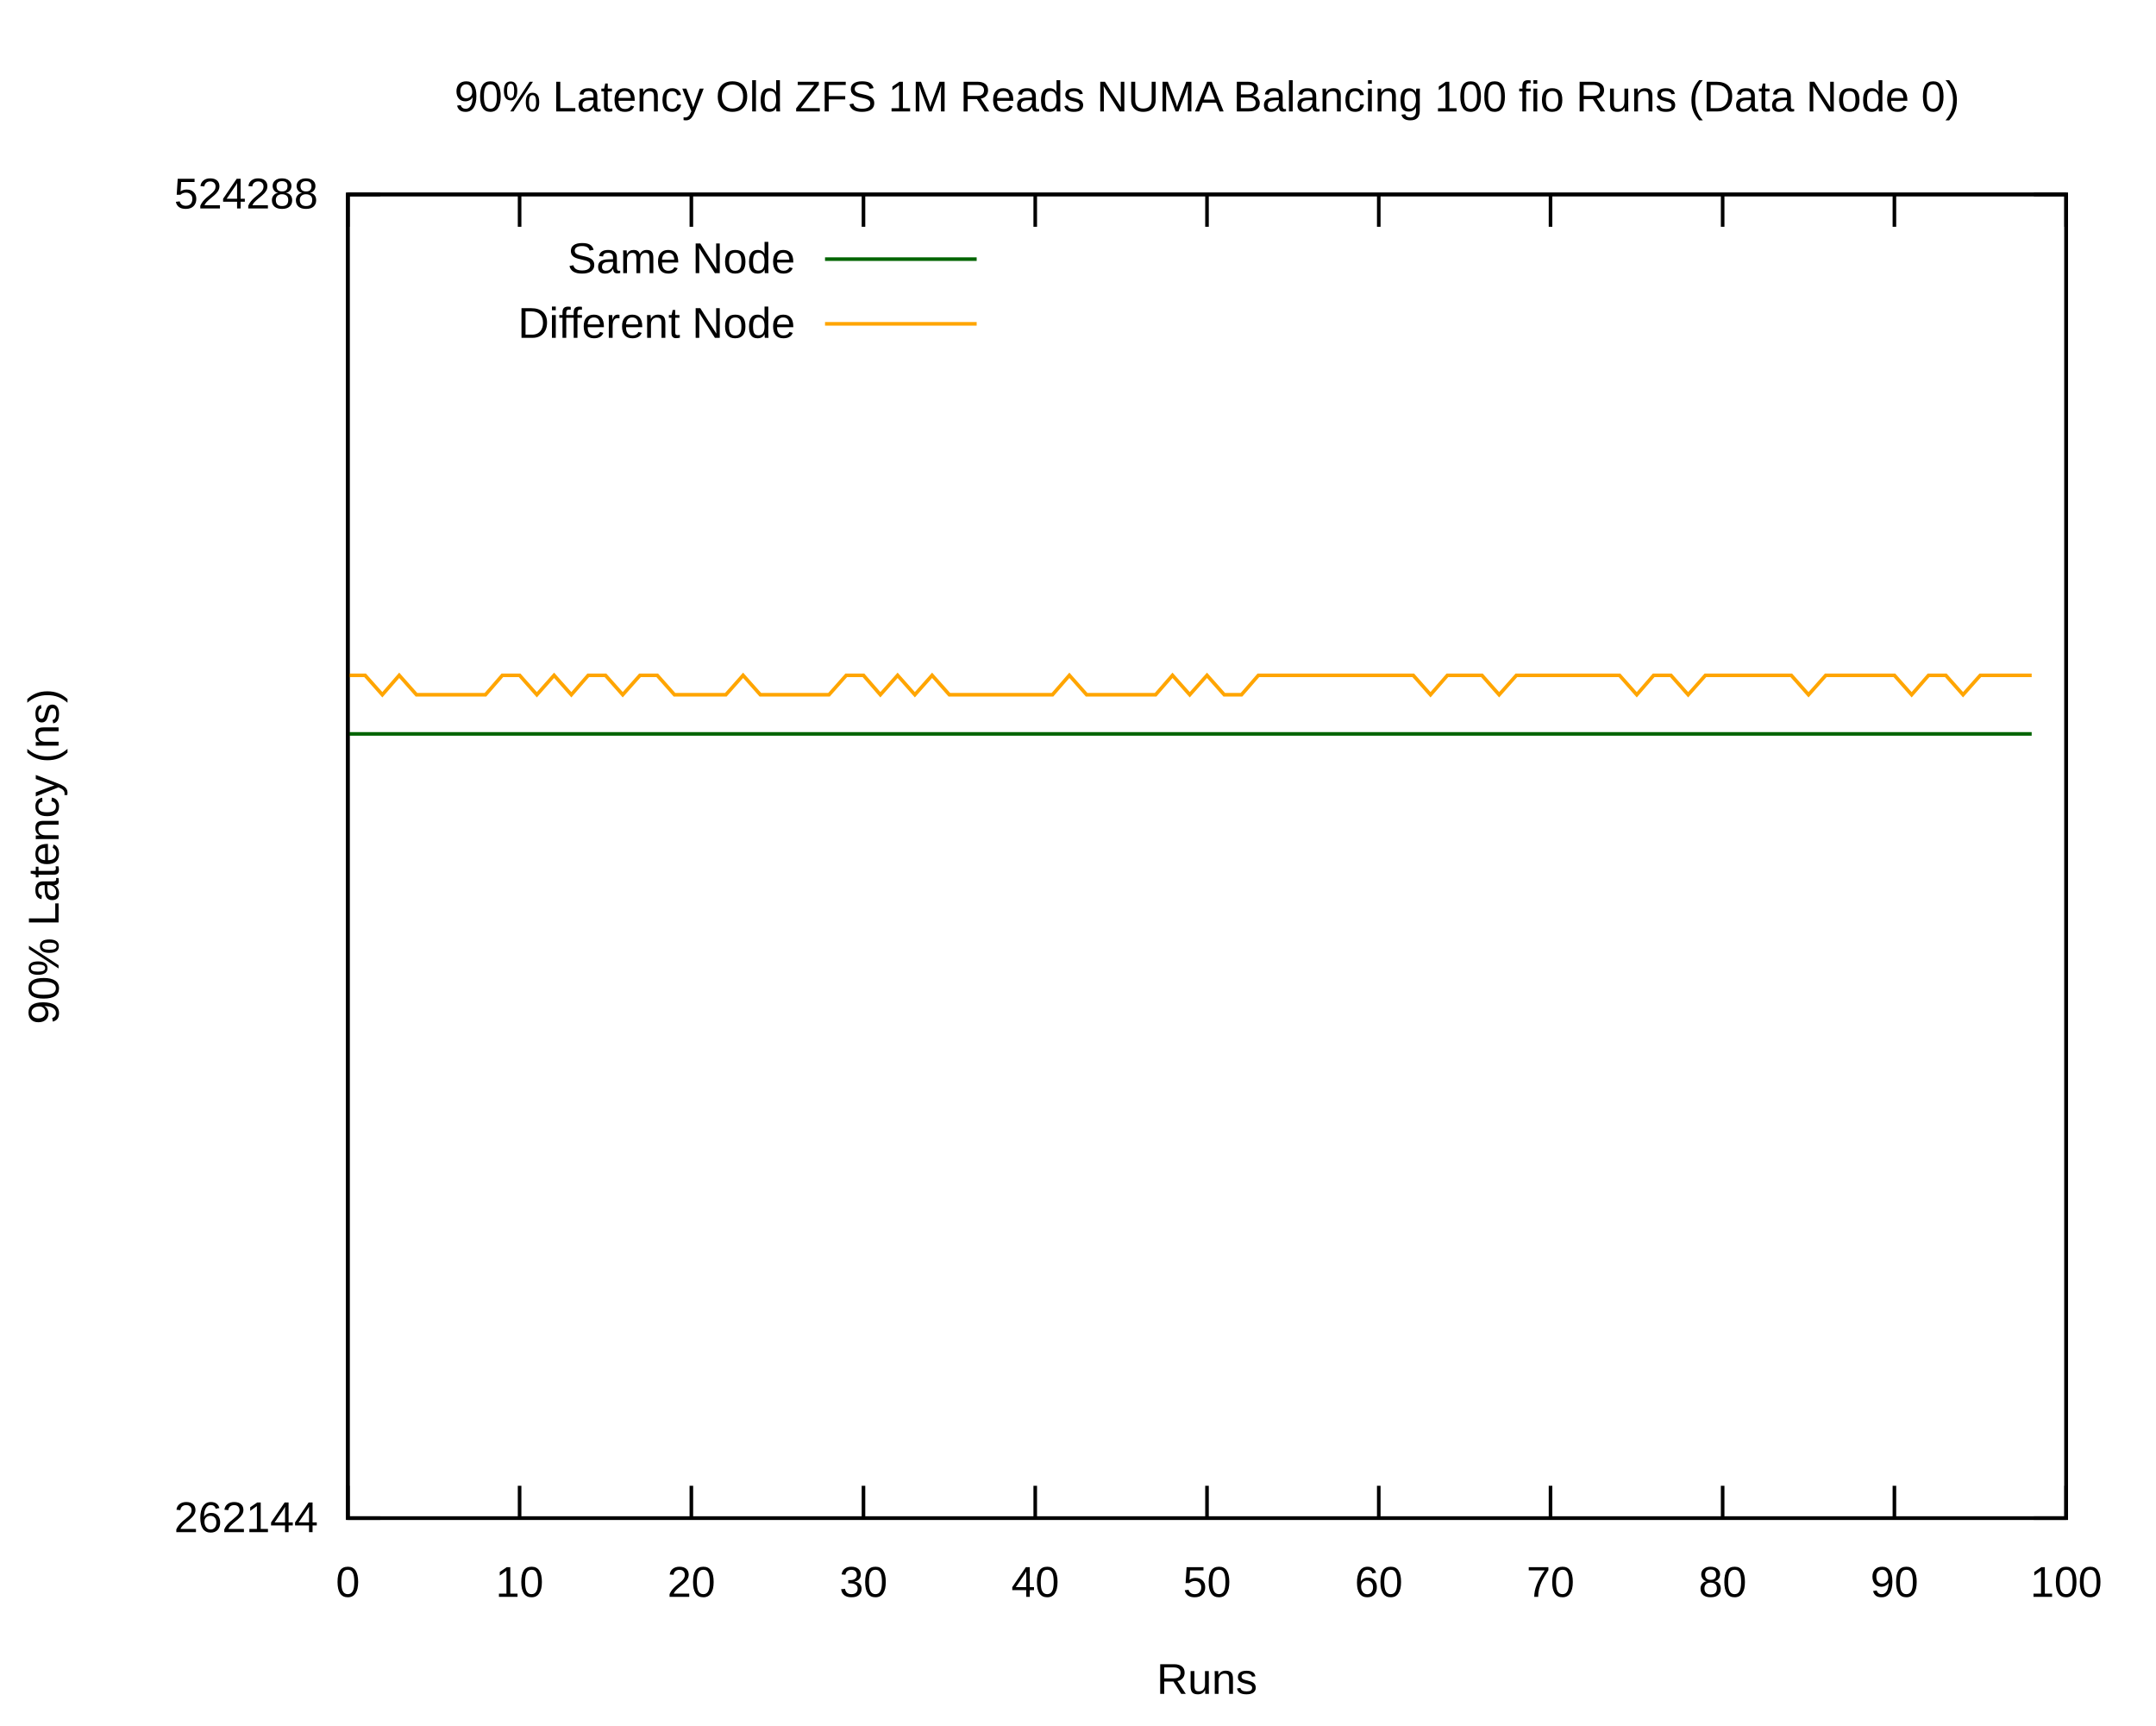
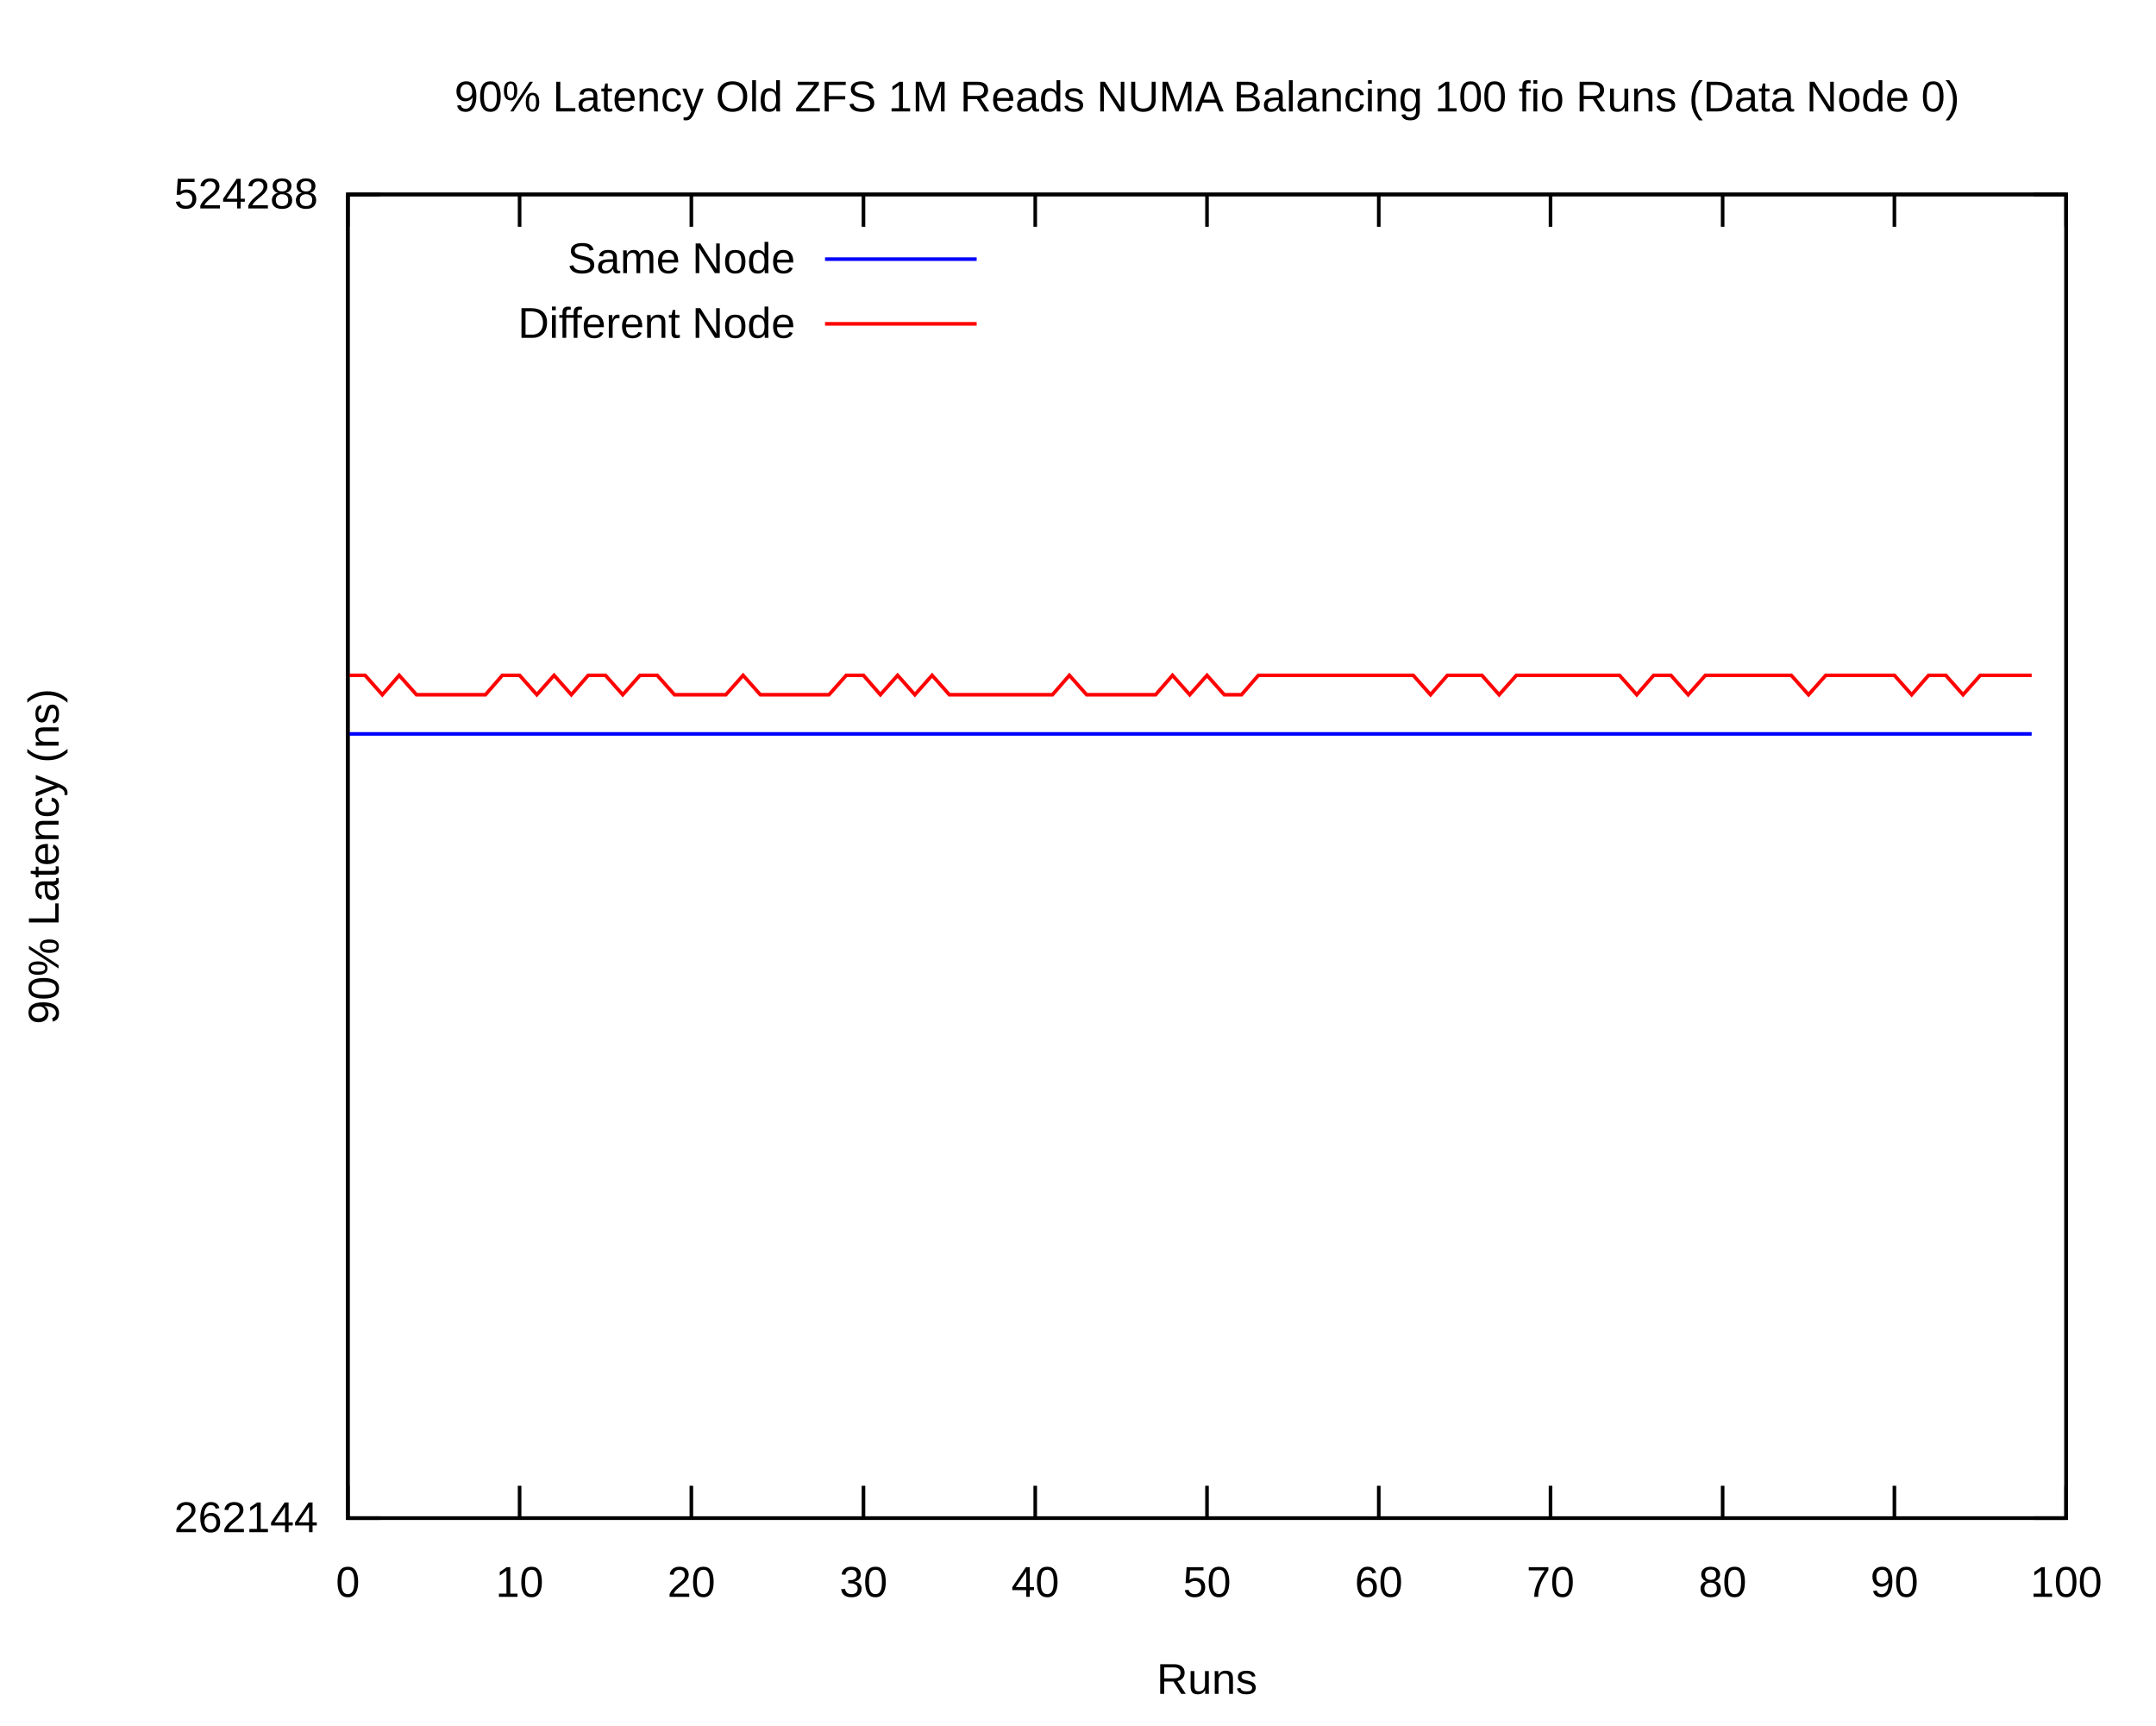
<svg xmlns="http://www.w3.org/2000/svg" xmlns:xlink="http://www.w3.org/1999/xlink" width="600" height="480" viewBox="0 0 600 480">
  <g id="gnuplot_canvas">
    <rect x="0" y="0" width="600" height="480" fill="none" />
    <defs>
      <circle id="gpDot" r="0.5" stroke-width="0.5" />
      <path id="gpPt0" stroke-width="0.222" stroke="currentColor" d="M-1,0 h2 M0,-1 v2" />
      <path id="gpPt1" stroke-width="0.222" stroke="currentColor" d="M-1,-1 L1,1 M1,-1 L-1,1" />
      <path id="gpPt2" stroke-width="0.222" stroke="currentColor" d="M-1,0 L1,0 M0,-1 L0,1 M-1,-1 L1,1 M-1,1 L1,-1" />
      <rect id="gpPt3" stroke-width="0.222" stroke="currentColor" x="-1" y="-1" width="2" height="2" />
      <rect id="gpPt4" stroke-width="0.222" stroke="currentColor" fill="currentColor" x="-1" y="-1" width="2" height="2" />
      <circle id="gpPt5" stroke-width="0.222" stroke="currentColor" cx="0" cy="0" r="1" />
      <use xlink:href="#gpPt5" id="gpPt6" fill="currentColor" stroke="none" />
      <path id="gpPt7" stroke-width="0.222" stroke="currentColor" d="M0,-1.33 L-1.33,0.67 L1.33,0.67 z" />
      <use xlink:href="#gpPt7" id="gpPt8" fill="currentColor" stroke="none" />
      <use xlink:href="#gpPt7" id="gpPt9" stroke="currentColor" transform="rotate(180)" />
      <use xlink:href="#gpPt9" id="gpPt10" fill="currentColor" stroke="none" />
      <use xlink:href="#gpPt3" id="gpPt11" stroke="currentColor" transform="rotate(45)" />
      <use xlink:href="#gpPt11" id="gpPt12" fill="currentColor" stroke="none" />
      <path id="gpPt13" stroke-width="0.222" stroke="currentColor" d="M0,1.330 L1.265,0.411 L0.782,-1.067 L-0.782,-1.076 L-1.265,0.411 z" />
      <use xlink:href="#gpPt13" id="gpPt14" fill="currentColor" stroke="none" />
      <filter id="textbox" filterUnits="objectBoundingBox" x="0" y="0" height="1" width="1">
        <feFlood flood-color="white" flood-opacity="1" result="bgnd" />
        <feComposite in="SourceGraphic" in2="bgnd" operator="atop" />
      </filter>
      <filter id="greybox" filterUnits="objectBoundingBox" x="0" y="0" height="1" width="1">
        <feFlood flood-color="lightgrey" flood-opacity="1" result="grey" />
        <feComposite in="SourceGraphic" in2="grey" operator="atop" />
      </filter>
    </defs>
    <g fill="none" color="white" stroke="currentColor" stroke-width="1.00" stroke-linecap="butt" stroke-linejoin="miter">
</g>
    <g fill="none" color="black" stroke="currentColor" stroke-width="1.00" stroke-linecap="butt" stroke-linejoin="miter">
      <path stroke="black" d="M96.8,422.4 L105.8,422.4 M575.0,422.4 L566.0,422.4  " />
      <g transform="translate(88.5,426.3)" stroke="none" fill="black" font-family="Arial" font-size="12.00" text-anchor="end">
        <text>
          <tspan font-family="Arial"> 262144</tspan>
        </text>
      </g>
    </g>
    <g fill="none" color="black" stroke="currentColor" stroke-width="1.00" stroke-linecap="butt" stroke-linejoin="miter">
      <path stroke="black" d="M96.8,54.1 L105.8,54.1 M575.0,54.1 L566.0,54.1  " />
      <g transform="translate(88.5,58.0)" stroke="none" fill="black" font-family="Arial" font-size="12.00" text-anchor="end">
        <text>
          <tspan font-family="Arial"> 524288</tspan>
        </text>
      </g>
    </g>
    <g fill="none" color="black" stroke="currentColor" stroke-width="1.00" stroke-linecap="butt" stroke-linejoin="miter">
      <path stroke="black" d="M96.8,422.4 L96.8,413.4 M96.8,54.1 L96.8,63.1  " />
      <g transform="translate(96.8,444.3)" stroke="none" fill="black" font-family="Arial" font-size="12.00" text-anchor="middle">
        <text>
          <tspan font-family="Arial"> 0</tspan>
        </text>
      </g>
    </g>
    <g fill="none" color="black" stroke="currentColor" stroke-width="1.00" stroke-linecap="butt" stroke-linejoin="miter">
      <path stroke="black" d="M144.6,422.4 L144.6,413.4 M144.6,54.1 L144.6,63.1  " />
      <g transform="translate(144.6,444.3)" stroke="none" fill="black" font-family="Arial" font-size="12.00" text-anchor="middle">
        <text>
          <tspan font-family="Arial"> 10</tspan>
        </text>
      </g>
    </g>
    <g fill="none" color="black" stroke="currentColor" stroke-width="1.00" stroke-linecap="butt" stroke-linejoin="miter">
      <path stroke="black" d="M192.4,422.4 L192.4,413.4 M192.4,54.1 L192.4,63.1  " />
      <g transform="translate(192.4,444.3)" stroke="none" fill="black" font-family="Arial" font-size="12.00" text-anchor="middle">
        <text>
          <tspan font-family="Arial"> 20</tspan>
        </text>
      </g>
    </g>
    <g fill="none" color="black" stroke="currentColor" stroke-width="1.00" stroke-linecap="butt" stroke-linejoin="miter">
      <path stroke="black" d="M240.3,422.4 L240.3,413.4 M240.3,54.1 L240.3,63.1  " />
      <g transform="translate(240.3,444.3)" stroke="none" fill="black" font-family="Arial" font-size="12.00" text-anchor="middle">
        <text>
          <tspan font-family="Arial"> 30</tspan>
        </text>
      </g>
    </g>
    <g fill="none" color="black" stroke="currentColor" stroke-width="1.00" stroke-linecap="butt" stroke-linejoin="miter">
      <path stroke="black" d="M288.1,422.4 L288.1,413.4 M288.1,54.1 L288.1,63.1  " />
      <g transform="translate(288.1,444.3)" stroke="none" fill="black" font-family="Arial" font-size="12.00" text-anchor="middle">
        <text>
          <tspan font-family="Arial"> 40</tspan>
        </text>
      </g>
    </g>
    <g fill="none" color="black" stroke="currentColor" stroke-width="1.00" stroke-linecap="butt" stroke-linejoin="miter">
      <path stroke="black" d="M335.9,422.4 L335.9,413.4 M335.9,54.1 L335.9,63.1  " />
      <g transform="translate(335.9,444.3)" stroke="none" fill="black" font-family="Arial" font-size="12.00" text-anchor="middle">
        <text>
          <tspan font-family="Arial"> 50</tspan>
        </text>
      </g>
    </g>
    <g fill="none" color="black" stroke="currentColor" stroke-width="1.00" stroke-linecap="butt" stroke-linejoin="miter">
      <path stroke="black" d="M383.7,422.4 L383.7,413.4 M383.7,54.1 L383.7,63.1  " />
      <g transform="translate(383.7,444.3)" stroke="none" fill="black" font-family="Arial" font-size="12.00" text-anchor="middle">
        <text>
          <tspan font-family="Arial"> 60</tspan>
        </text>
      </g>
    </g>
    <g fill="none" color="black" stroke="currentColor" stroke-width="1.00" stroke-linecap="butt" stroke-linejoin="miter">
      <path stroke="black" d="M431.5,422.4 L431.5,413.4 M431.5,54.1 L431.5,63.1  " />
      <g transform="translate(431.5,444.3)" stroke="none" fill="black" font-family="Arial" font-size="12.00" text-anchor="middle">
        <text>
          <tspan font-family="Arial"> 70</tspan>
        </text>
      </g>
    </g>
    <g fill="none" color="black" stroke="currentColor" stroke-width="1.00" stroke-linecap="butt" stroke-linejoin="miter">
      <path stroke="black" d="M479.4,422.4 L479.4,413.4 M479.4,54.1 L479.4,63.1  " />
      <g transform="translate(479.4,444.3)" stroke="none" fill="black" font-family="Arial" font-size="12.00" text-anchor="middle">
        <text>
          <tspan font-family="Arial"> 80</tspan>
        </text>
      </g>
    </g>
    <g fill="none" color="black" stroke="currentColor" stroke-width="1.00" stroke-linecap="butt" stroke-linejoin="miter">
      <path stroke="black" d="M527.2,422.4 L527.2,413.4 M527.2,54.1 L527.2,63.1  " />
      <g transform="translate(527.2,444.3)" stroke="none" fill="black" font-family="Arial" font-size="12.00" text-anchor="middle">
        <text>
          <tspan font-family="Arial"> 90</tspan>
        </text>
      </g>
    </g>
    <g fill="none" color="black" stroke="currentColor" stroke-width="1.00" stroke-linecap="butt" stroke-linejoin="miter">
      <path stroke="black" d="M575.0,422.4 L575.0,413.4 M575.0,54.1 L575.0,63.1  " />
      <g transform="translate(575.0,444.3)" stroke="none" fill="black" font-family="Arial" font-size="12.00" text-anchor="middle">
        <text>
          <tspan font-family="Arial"> 100</tspan>
        </text>
      </g>
    </g>
    <g fill="none" color="black" stroke="currentColor" stroke-width="1.00" stroke-linecap="butt" stroke-linejoin="miter">
</g>
    <g fill="none" color="black" stroke="currentColor" stroke-width="1.00" stroke-linecap="butt" stroke-linejoin="miter">
      <path stroke="black" d="M96.8,54.1 L96.8,422.4 L575.0,422.4 L575.0,54.1 L96.8,54.1 Z  " />
    </g>
    <g fill="none" color="black" stroke="currentColor" stroke-width="1.00" stroke-linecap="butt" stroke-linejoin="miter">
      <g transform="translate(16.3,238.3) rotate(270)" stroke="none" fill="black" font-family="Arial" font-size="12.00" text-anchor="middle">
        <text>
          <tspan font-family="Arial">90% Latency (ns)</tspan>
        </text>
      </g>
    </g>
    <g fill="none" color="black" stroke="currentColor" stroke-width="1.00" stroke-linecap="butt" stroke-linejoin="miter">
      <g transform="translate(335.9,471.3)" stroke="none" fill="black" font-family="Arial" font-size="12.00" text-anchor="middle">
        <text>
          <tspan font-family="Arial">Runs</tspan>
        </text>
      </g>
    </g>
    <g fill="none" color="black" stroke="currentColor" stroke-width="1.00" stroke-linecap="butt" stroke-linejoin="miter">
      <g transform="translate(335.9,31.0)" stroke="none" fill="black" font-family="Arial" font-size="12.00" text-anchor="middle">
        <text>
          <tspan font-family="Arial">90% Latency Old ZFS 1M Reads NUMA Balancing 100 fio Runs (Data Node 0)</tspan>
        </text>
      </g>
    </g>
    <g id="gnuplot_plot_1">
      <g fill="none" color="black" stroke="currentColor" stroke-width="1.00" stroke-linecap="butt" stroke-linejoin="miter">
        <g transform="translate(221.3,76.0)" stroke="none" fill="black" font-family="Arial" font-size="12.00" text-anchor="end">
          <text>
            <tspan font-family="Arial">Same Node</tspan>
          </text>
        </g>
      </g>
      <g fill="none" color="black" stroke="currentColor" stroke-width="1.00" stroke-linecap="butt" stroke-linejoin="miter">
-         <path stroke="rgb(  0, 100,   0)" d="M229.6,72.1 L271.8,72.1 M96.8,204.2 L101.6,204.2 L106.4,204.2 L111.1,204.2 L115.9,204.2 L120.7,204.2   L125.5,204.2 L130.3,204.2 L135.1,204.2 L139.8,204.2 L144.6,204.2 L149.4,204.2 L154.2,204.2 L159.0,204.2   L163.7,204.2 L168.5,204.2 L173.3,204.2 L178.1,204.2 L182.9,204.2 L187.7,204.2 L192.4,204.2 L197.2,204.2   L202.0,204.2 L206.8,204.2 L211.6,204.2 L216.4,204.2 L221.1,204.2 L225.9,204.2 L230.7,204.2 L235.5,204.2   L240.3,204.2 L245.0,204.2 L249.8,204.2 L254.6,204.2 L259.4,204.2 L264.2,204.2 L269.0,204.2 L273.7,204.2   L278.5,204.2 L283.3,204.2 L288.1,204.2 L292.9,204.2 L297.6,204.2 L302.4,204.2 L307.2,204.2 L312.0,204.2   L316.8,204.2 L321.6,204.2 L326.3,204.2 L331.1,204.2 L335.9,204.2 L340.7,204.2 L345.5,204.2 L350.2,204.2   L355.0,204.2 L359.8,204.2 L364.6,204.2 L369.4,204.2 L374.2,204.2 L378.9,204.2 L383.7,204.2 L388.5,204.2   L393.3,204.2 L398.1,204.2 L402.8,204.2 L407.6,204.2 L412.4,204.2 L417.2,204.2 L422.0,204.2 L426.8,204.2   L431.5,204.2 L436.3,204.2 L441.1,204.2 L445.9,204.2 L450.7,204.2 L455.5,204.2 L460.2,204.2 L465.0,204.2   L469.8,204.2 L474.6,204.2 L479.4,204.2 L484.1,204.2 L488.9,204.2 L493.7,204.2 L498.5,204.2 L503.3,204.2   L508.1,204.2 L512.8,204.2 L517.6,204.2 L522.4,204.2 L527.2,204.2 L532.0,204.2 L536.7,204.2 L541.5,204.2   L546.3,204.2 L551.1,204.2 L555.9,204.2 L560.7,204.2 L565.4,204.2  " />
+         <path stroke="rgb(  0,   0, 255)" d="M229.6,72.1 L271.8,72.1 M96.8,204.2 L101.6,204.2 L106.4,204.2 L111.1,204.2 L115.9,204.2 L120.7,204.2   L125.5,204.2 L130.3,204.2 L135.1,204.2 L139.8,204.2 L144.6,204.2 L149.4,204.2 L154.2,204.2 L159.0,204.2   L163.7,204.2 L168.5,204.2 L173.3,204.2 L178.1,204.2 L182.9,204.2 L187.7,204.2 L192.4,204.2 L197.2,204.2   L202.0,204.2 L206.8,204.2 L211.6,204.2 L216.4,204.2 L221.1,204.2 L225.9,204.2 L230.7,204.2 L235.5,204.2   L240.3,204.2 L245.0,204.2 L249.8,204.2 L254.6,204.2 L259.4,204.2 L264.2,204.2 L269.0,204.2 L273.7,204.2   L278.5,204.2 L283.3,204.2 L288.1,204.2 L292.9,204.2 L297.6,204.2 L302.4,204.2 L307.2,204.2 L312.0,204.2   L316.8,204.2 L321.6,204.2 L326.3,204.2 L331.1,204.2 L335.9,204.2 L340.7,204.2 L345.5,204.2 L350.2,204.2   L355.0,204.2 L359.8,204.2 L364.6,204.2 L369.4,204.2 L374.2,204.2 L378.9,204.2 L383.7,204.2 L388.5,204.2   L393.3,204.2 L398.1,204.2 L402.8,204.2 L407.6,204.2 L412.4,204.2 L417.2,204.2 L422.0,204.2 L426.8,204.2   L431.5,204.2 L436.3,204.2 L441.1,204.2 L445.9,204.2 L450.7,204.2 L455.5,204.2 L460.2,204.2 L465.0,204.2   L469.8,204.2 L474.6,204.2 L479.4,204.2 L484.1,204.2 L488.9,204.2 L493.7,204.2 L498.5,204.2 L503.3,204.2   L508.1,204.2 L512.8,204.2 L517.6,204.2 L522.4,204.2 L527.2,204.2 L532.0,204.2 L536.7,204.2 L541.5,204.2   L546.3,204.2 L551.1,204.2 L555.9,204.2 L560.7,204.2 L565.4,204.2  " />
      </g>
    </g>
    <g id="gnuplot_plot_2">
      <g fill="none" color="black" stroke="currentColor" stroke-width="1.00" stroke-linecap="butt" stroke-linejoin="miter">
        <g transform="translate(221.3,94.0)" stroke="none" fill="black" font-family="Arial" font-size="12.00" text-anchor="end">
          <text>
            <tspan font-family="Arial">Different Node</tspan>
          </text>
        </g>
      </g>
      <g fill="none" color="black" stroke="currentColor" stroke-width="1.00" stroke-linecap="butt" stroke-linejoin="miter">
-         <path stroke="rgb(255, 165,   0)" d="M229.6,90.1 L271.8,90.1 M96.8,187.9 L101.6,187.9 L106.4,193.3 L111.1,187.9 L115.9,193.3 L120.7,193.3   L125.5,193.3 L130.3,193.3 L135.1,193.3 L139.8,187.9 L144.6,187.9 L149.4,193.3 L154.2,187.9 L159.0,193.3   L163.7,187.9 L168.5,187.9 L173.3,193.3 L178.1,187.9 L182.9,187.9 L187.7,193.3 L192.4,193.3 L197.2,193.3   L202.0,193.3 L206.8,187.9 L211.6,193.3 L216.4,193.3 L221.1,193.3 L225.9,193.3 L230.7,193.3 L235.5,187.9   L240.3,187.9 L245.0,193.3 L249.8,187.9 L254.6,193.3 L259.4,187.9 L264.2,193.3 L269.0,193.3 L273.7,193.3   L278.5,193.3 L283.3,193.3 L288.1,193.3 L292.9,193.3 L297.6,187.9 L302.4,193.3 L307.2,193.3 L312.0,193.3   L316.8,193.3 L321.6,193.3 L326.3,187.9 L331.1,193.3 L335.9,187.9 L340.7,193.3 L345.5,193.3 L350.2,187.9   L355.0,187.9 L359.8,187.9 L364.6,187.9 L369.4,187.9 L374.2,187.9 L378.9,187.9 L383.7,187.9 L388.5,187.9   L393.3,187.9 L398.1,193.3 L402.8,187.9 L407.6,187.9 L412.4,187.9 L417.2,193.3 L422.0,187.9 L426.8,187.9   L431.5,187.9 L436.3,187.9 L441.1,187.9 L445.9,187.9 L450.7,187.9 L455.5,193.3 L460.2,187.9 L465.0,187.9   L469.8,193.3 L474.6,187.9 L479.4,187.9 L484.1,187.9 L488.9,187.9 L493.7,187.9 L498.5,187.9 L503.3,193.3   L508.1,187.9 L512.8,187.9 L517.6,187.9 L522.4,187.9 L527.2,187.9 L532.0,193.3 L536.7,187.9 L541.5,187.9   L546.3,193.3 L551.1,187.9 L555.9,187.9 L560.7,187.9 L565.4,187.9  " />
+         <path stroke="rgb(255,   0,   0)" d="M229.6,90.1 L271.8,90.1 M96.8,187.9 L101.6,187.9 L106.4,193.3 L111.1,187.9 L115.9,193.3 L120.7,193.3   L125.5,193.3 L130.3,193.3 L135.1,193.3 L139.8,187.9 L144.6,187.9 L149.4,193.3 L154.2,187.9 L159.0,193.3   L163.7,187.9 L168.5,187.9 L173.3,193.3 L178.1,187.9 L182.9,187.9 L187.7,193.3 L192.4,193.3 L197.2,193.3   L202.0,193.3 L206.8,187.9 L211.6,193.3 L216.4,193.3 L221.1,193.3 L225.9,193.3 L230.7,193.3 L235.5,187.9   L240.3,187.9 L245.0,193.3 L249.8,187.9 L254.6,193.3 L259.4,187.9 L264.2,193.3 L269.0,193.3 L273.7,193.3   L278.5,193.3 L283.3,193.3 L288.1,193.3 L292.9,193.3 L297.6,187.9 L302.4,193.3 L307.2,193.3 L312.0,193.3   L316.8,193.3 L321.6,193.3 L326.3,187.9 L331.1,193.3 L335.9,187.9 L340.7,193.3 L345.5,193.3 L350.2,187.9   L355.0,187.9 L359.8,187.9 L364.6,187.9 L369.4,187.9 L374.2,187.9 L378.9,187.9 L383.7,187.9 L388.5,187.9   L393.3,187.9 L398.1,193.3 L402.8,187.9 L407.6,187.9 L412.4,187.9 L417.2,193.3 L422.0,187.9 L426.8,187.9   L431.5,187.9 L436.3,187.9 L441.1,187.9 L445.9,187.9 L450.7,187.9 L455.5,193.3 L460.2,187.9 L465.0,187.9   L469.8,193.3 L474.6,187.9 L479.4,187.9 L484.1,187.9 L488.9,187.9 L493.7,187.9 L498.5,187.9 L503.3,193.3   L508.1,187.9 L512.8,187.9 L517.6,187.9 L522.4,187.9 L527.2,187.9 L532.0,193.3 L536.7,187.9 L541.5,187.9   L546.3,193.3 L551.1,187.9 L555.9,187.9 L560.7,187.9 L565.4,187.9  " />
      </g>
    </g>
-     <g fill="none" color="white" stroke="rgb(255, 165,   0)" stroke-width="2.00" stroke-linecap="butt" stroke-linejoin="miter">
+     <g fill="none" color="white" stroke="rgb(255,   0,   0)" stroke-width="2.00" stroke-linecap="butt" stroke-linejoin="miter">
</g>
    <g fill="none" color="black" stroke="currentColor" stroke-width="2.00" stroke-linecap="butt" stroke-linejoin="miter">
</g>
    <g fill="none" color="black" stroke="black" stroke-width="1.00" stroke-linecap="butt" stroke-linejoin="miter">
</g>
    <g fill="none" color="black" stroke="currentColor" stroke-width="1.00" stroke-linecap="butt" stroke-linejoin="miter">
      <path stroke="black" d="M96.8,54.1 L96.8,422.4 L575.0,422.4 L575.0,54.1 L96.8,54.1 Z  " />
    </g>
    <g fill="none" color="black" stroke="currentColor" stroke-width="1.00" stroke-linecap="butt" stroke-linejoin="miter">
</g>
  </g>
</svg>
